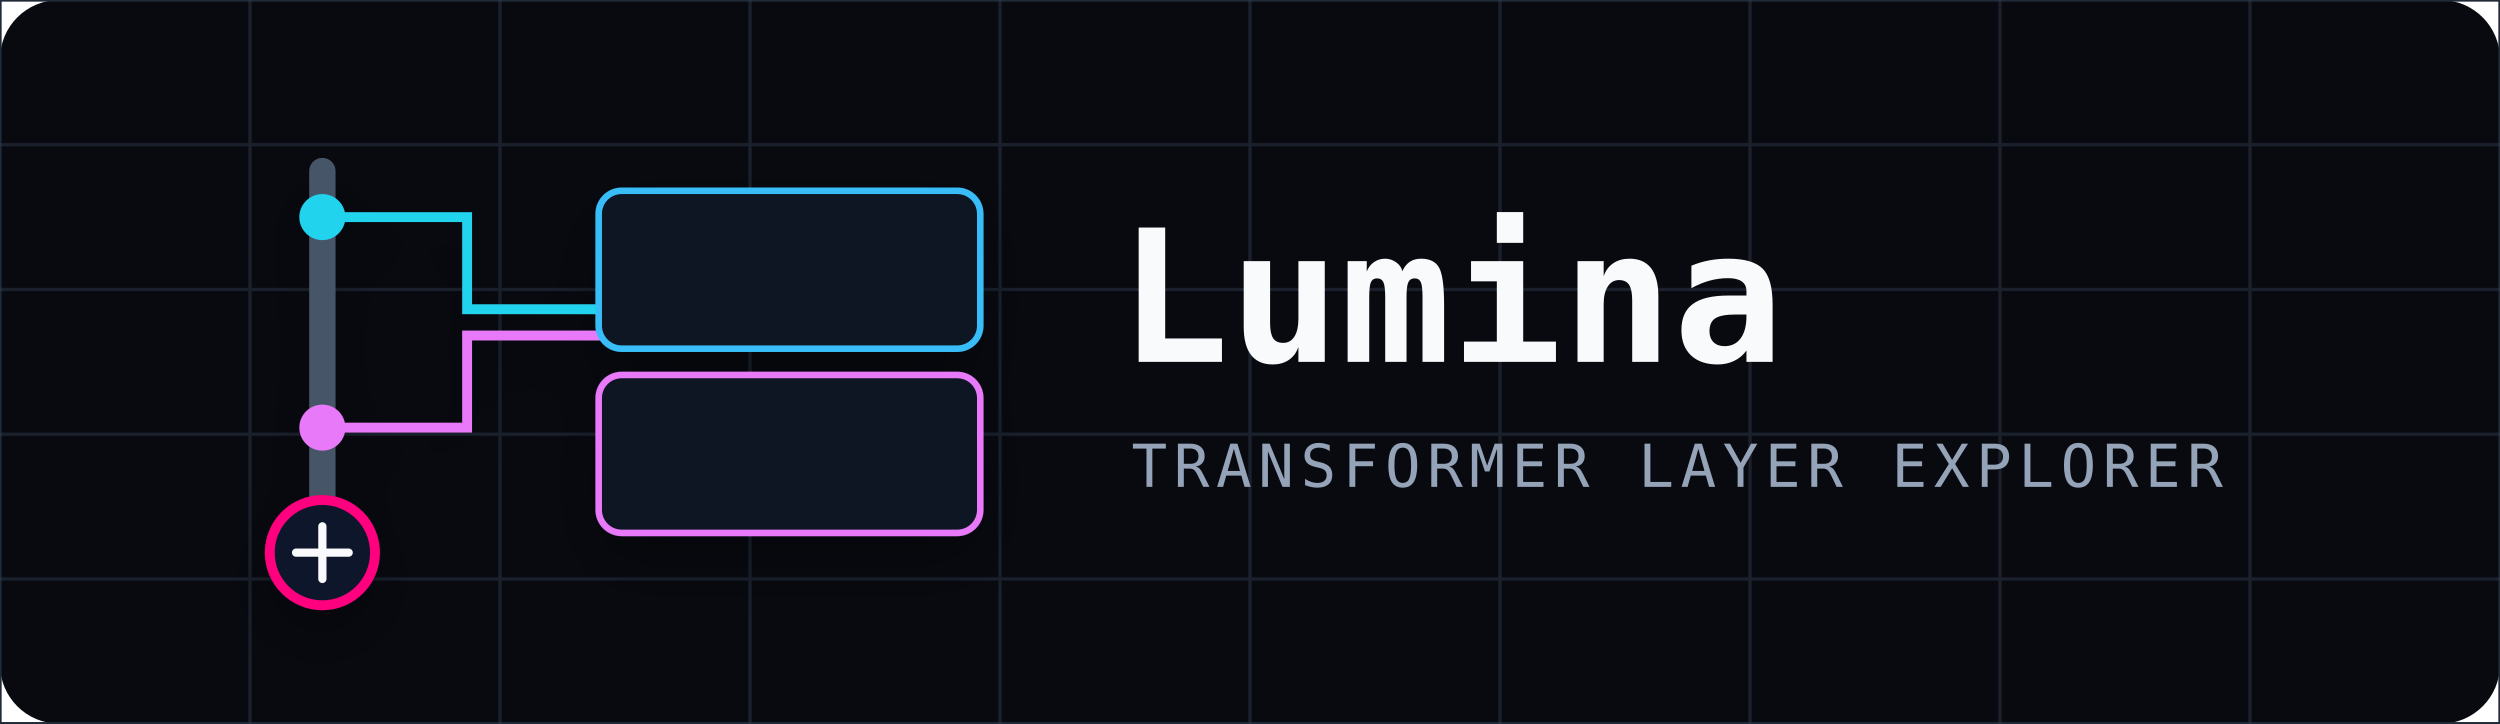
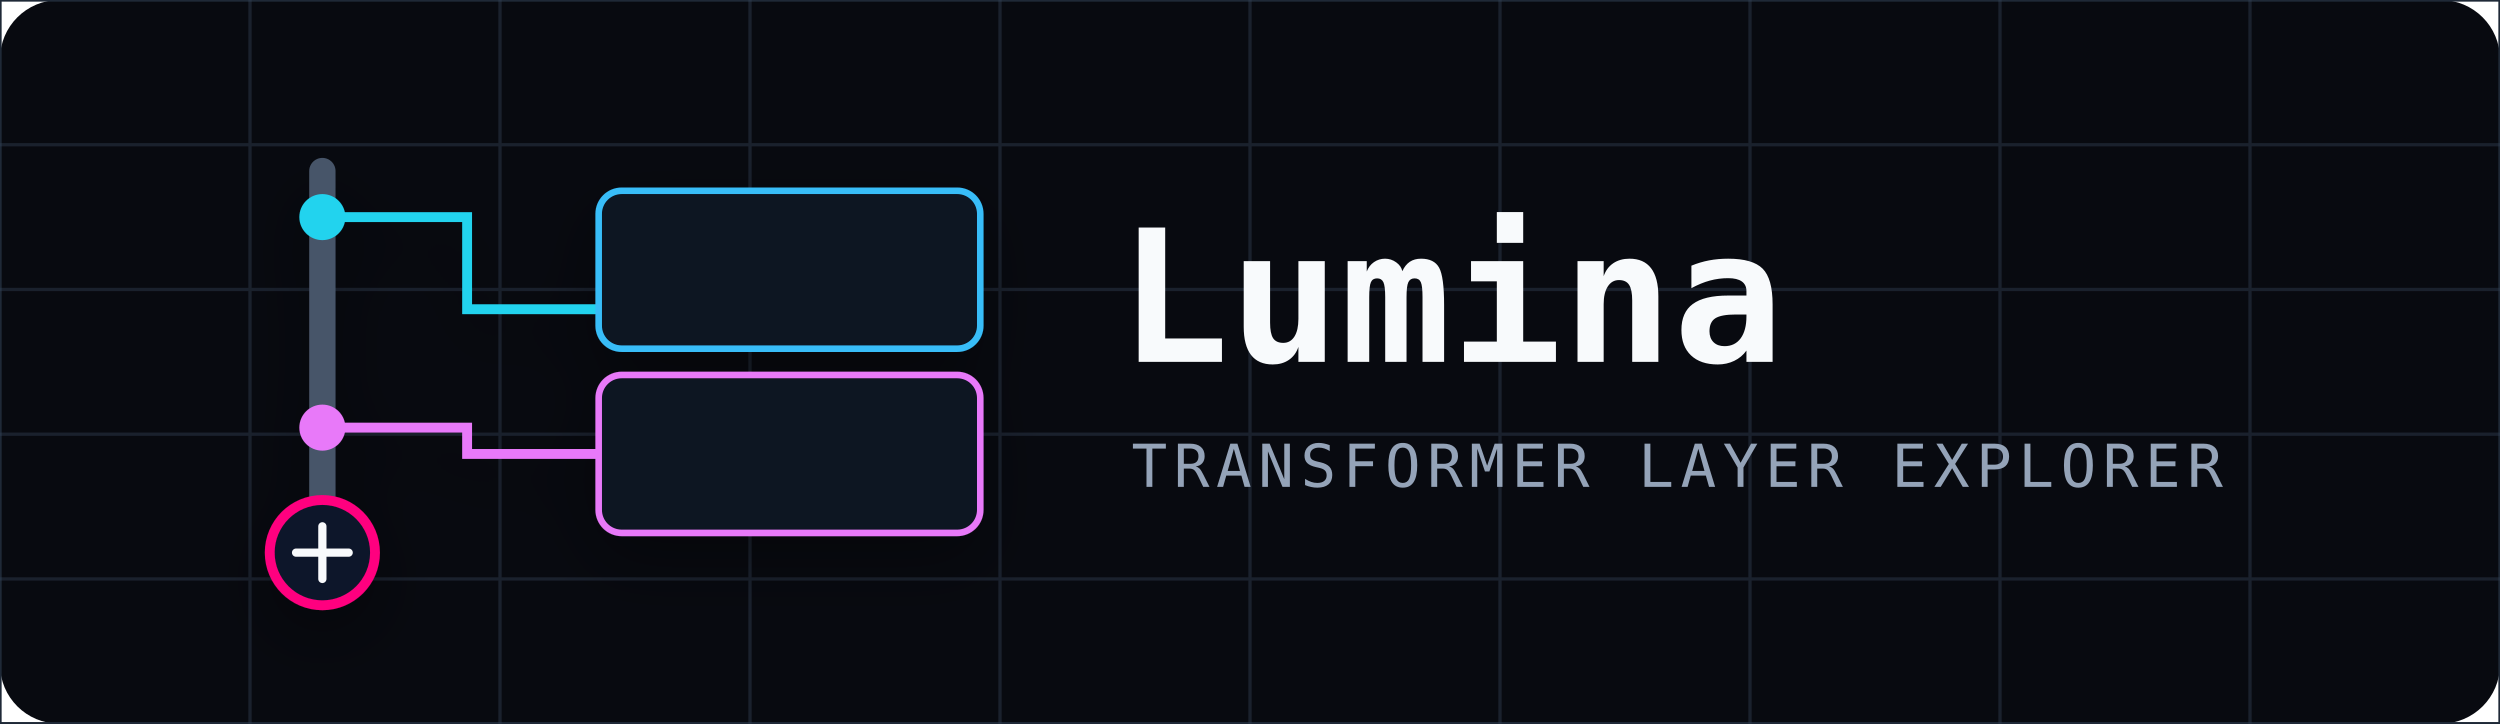
<svg xmlns="http://www.w3.org/2000/svg" width="760" height="220" viewBox="0 0 760 220" role="img" aria-labelledby="title desc">
  <defs>
    <linearGradient id="rail" x1="0" y1="0" x2="1" y2="1">
      <stop offset="0" stop-color="#22d3ee" />
      <stop offset="1" stop-color="#e879f9" />
    </linearGradient>
    <filter id="shadow" x="-20%" y="-20%" width="140%" height="140%">
      <feDropShadow dx="0" dy="8" stdDeviation="10" flood-color="#000000" flood-opacity="0.35" />
    </filter>
  </defs>
  <rect width="760" height="220" rx="18" fill="#080a10" />
  <path d="M0 0h760v220H0z" fill="none" stroke="#1f2937" />
  <g opacity="0.42">
    <path d="M0 44h760M0 88h760M0 132h760M0 176h760M76 0v220M152 0v220M228 0v220M304 0v220M380 0v220M456 0v220M532 0v220M608 0v220M684 0v220" stroke="#334155" stroke-width="1" />
  </g>
  <g transform="translate(54 42)" filter="url(#shadow)">
    <path d="M44 10v116" stroke="#475569" stroke-width="8" stroke-linecap="round" />
    <path d="M44 24h44v28h64" fill="none" stroke="#22d3ee" stroke-width="3" stroke-linejoin="miter" />
-     <path d="M44 88h44v-28h64" fill="none" stroke="#e879f9" stroke-width="3" stroke-linejoin="miter" />
+     <path d="M44 88h44v8h40" fill="none" stroke="#e879f9" stroke-width="3" stroke-linejoin="miter" />
    <circle cx="44" cy="24" r="7" fill="#22d3ee" />
    <circle cx="44" cy="88" r="7" fill="#e879f9" />
    <circle cx="44" cy="126" r="16" fill="#0f172a" stroke="#ff007f" stroke-width="3" />
    <path d="M36 126h16M44 118v16" stroke="#f8fafc" stroke-width="2.5" stroke-linecap="round" />
    <rect x="128" y="16" width="116" height="48" rx="7" fill="#0b1220" stroke="#38bdf8" stroke-width="2" />
    <rect x="128" y="72" width="116" height="48" rx="7" fill="#0b1220" stroke="#e879f9" stroke-width="2" />
  </g>
  <g transform="translate(340 62)">
    <text x="0" y="48" fill="#f8fafc" font-family="'Fira Code', 'FiraCode Nerd Font', ui-monospace, monospace" font-size="56" font-weight="700" letter-spacing="0">Lumina</text>
    <text x="4" y="86" fill="#94a3b8" font-family="'Fira Code', 'FiraCode Nerd Font', ui-monospace, monospace" font-size="18" letter-spacing="2">TRANSFORMER LAYER EXPLORER</text>
  </g>
  <path d="M54 194h652" stroke="url(#rail)" stroke-width="2" opacity="0.75" />
</svg>
